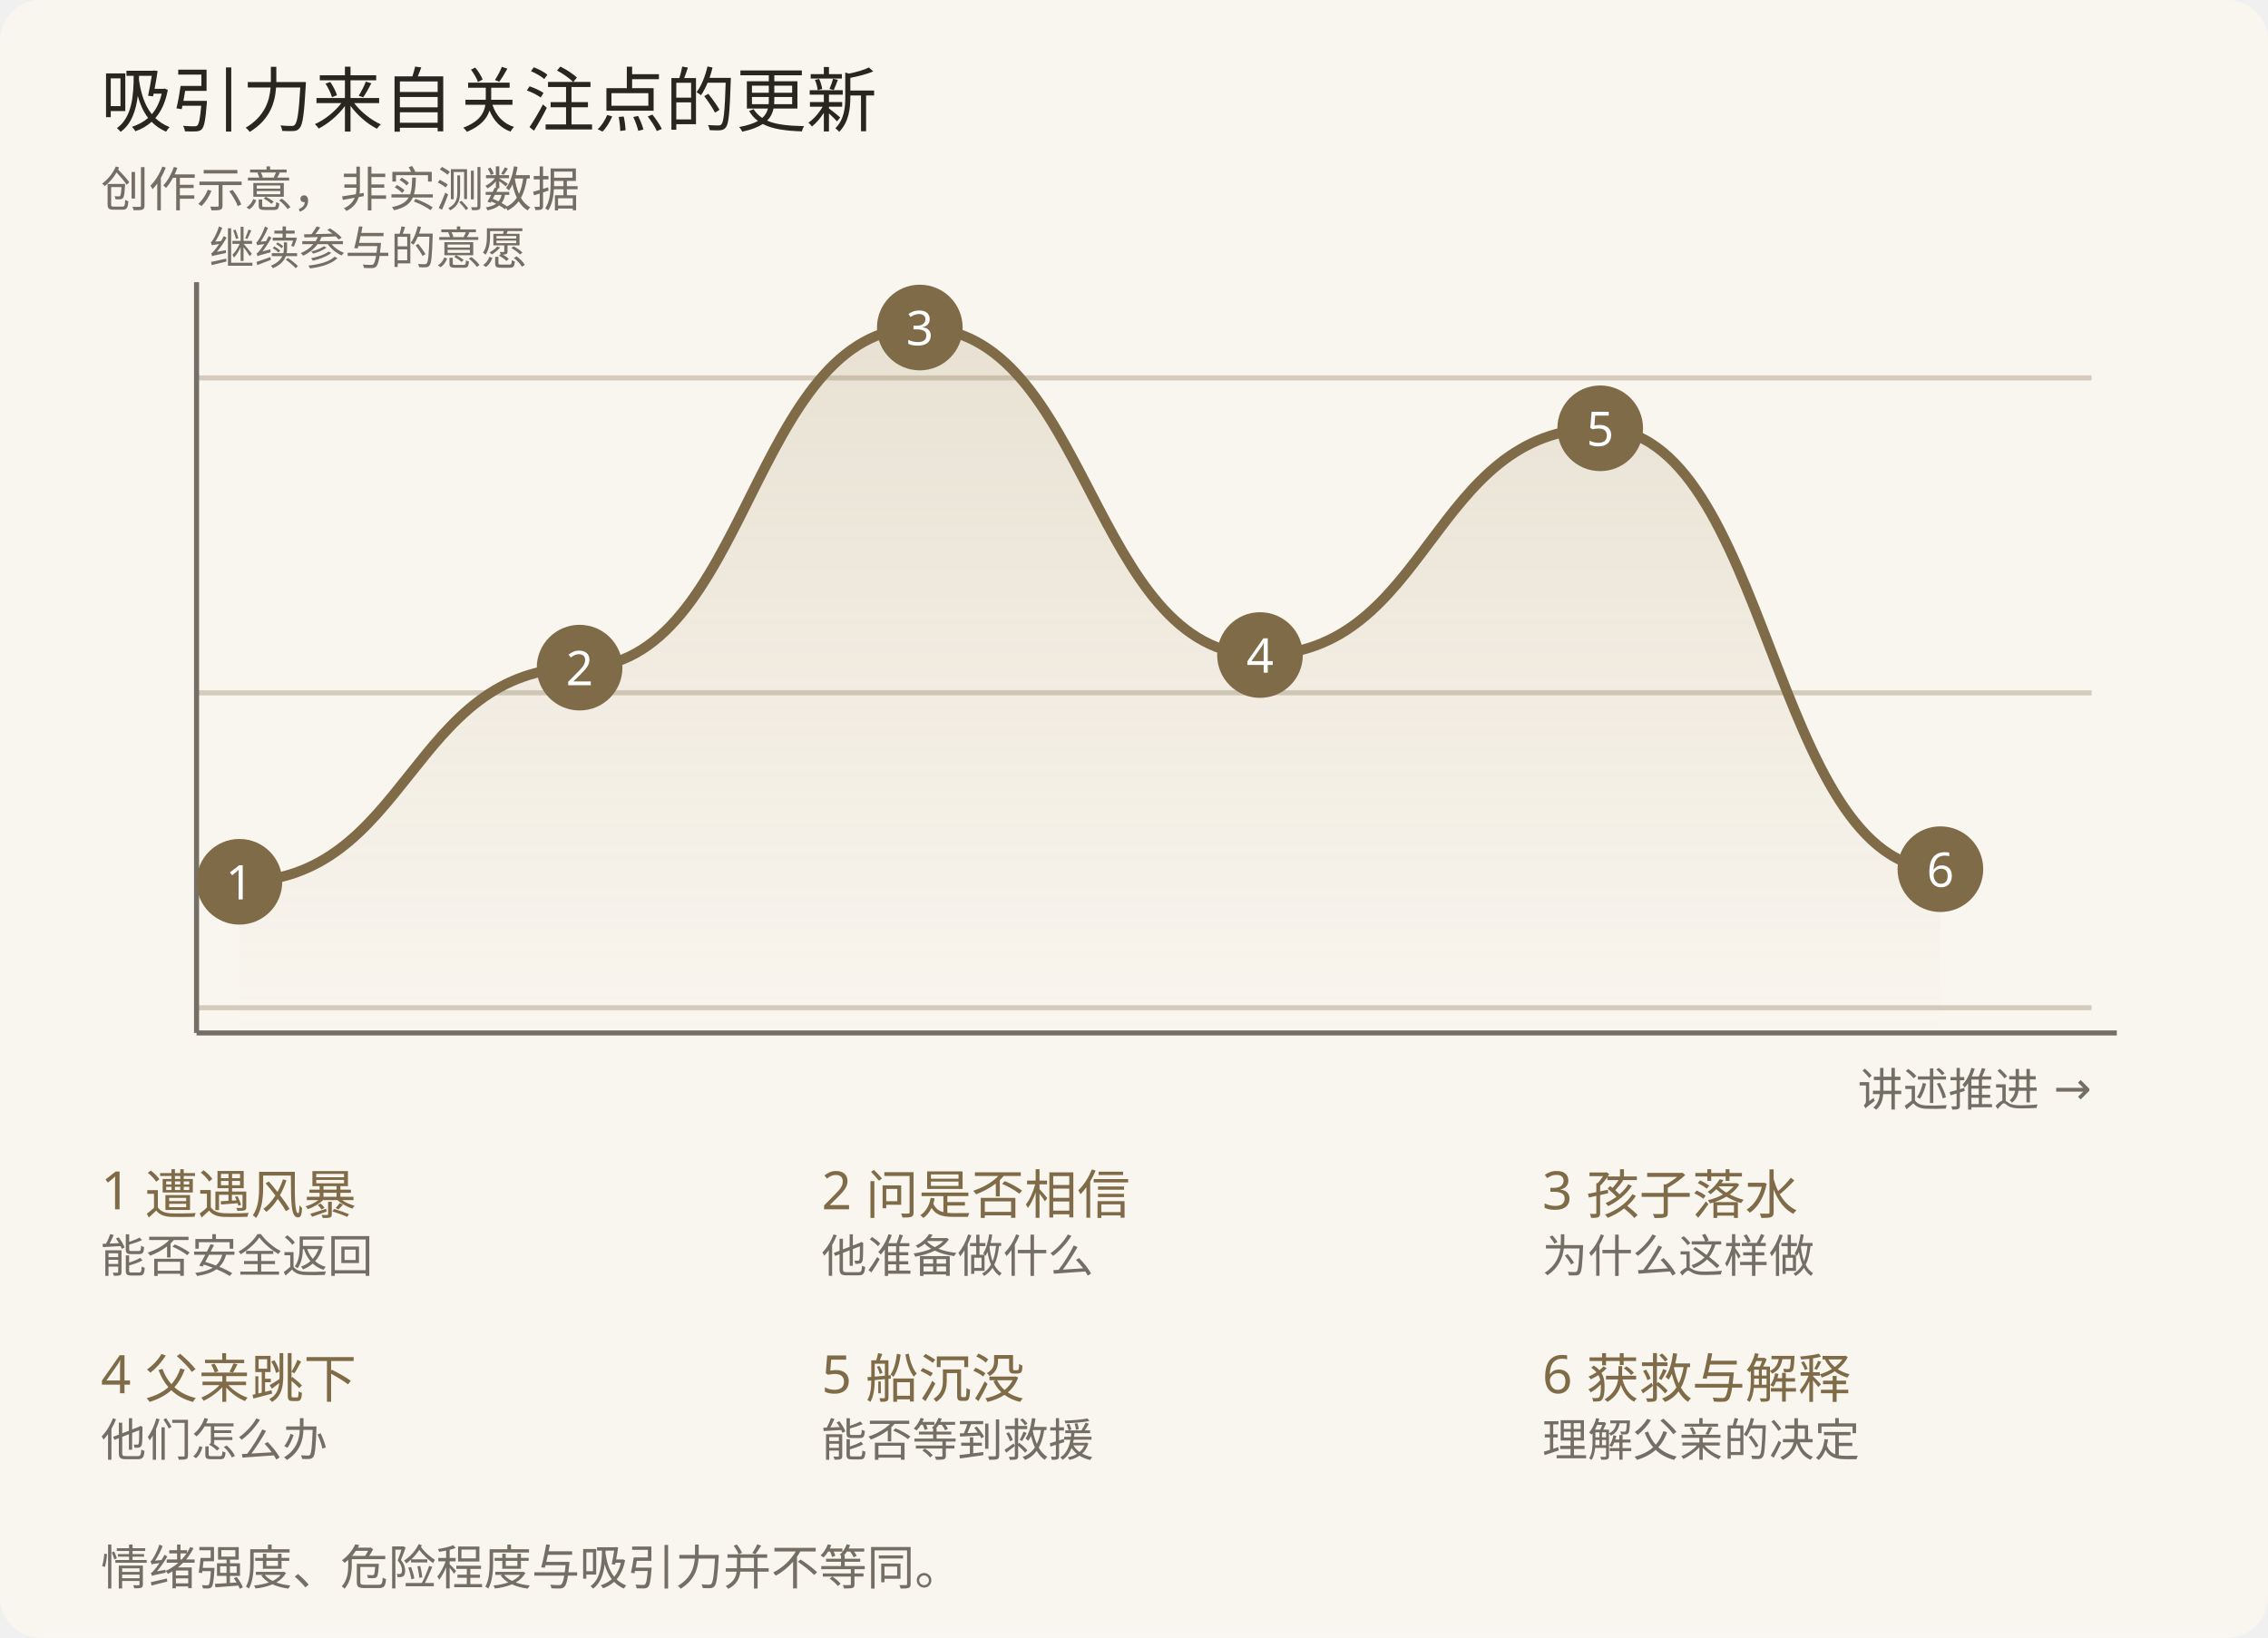
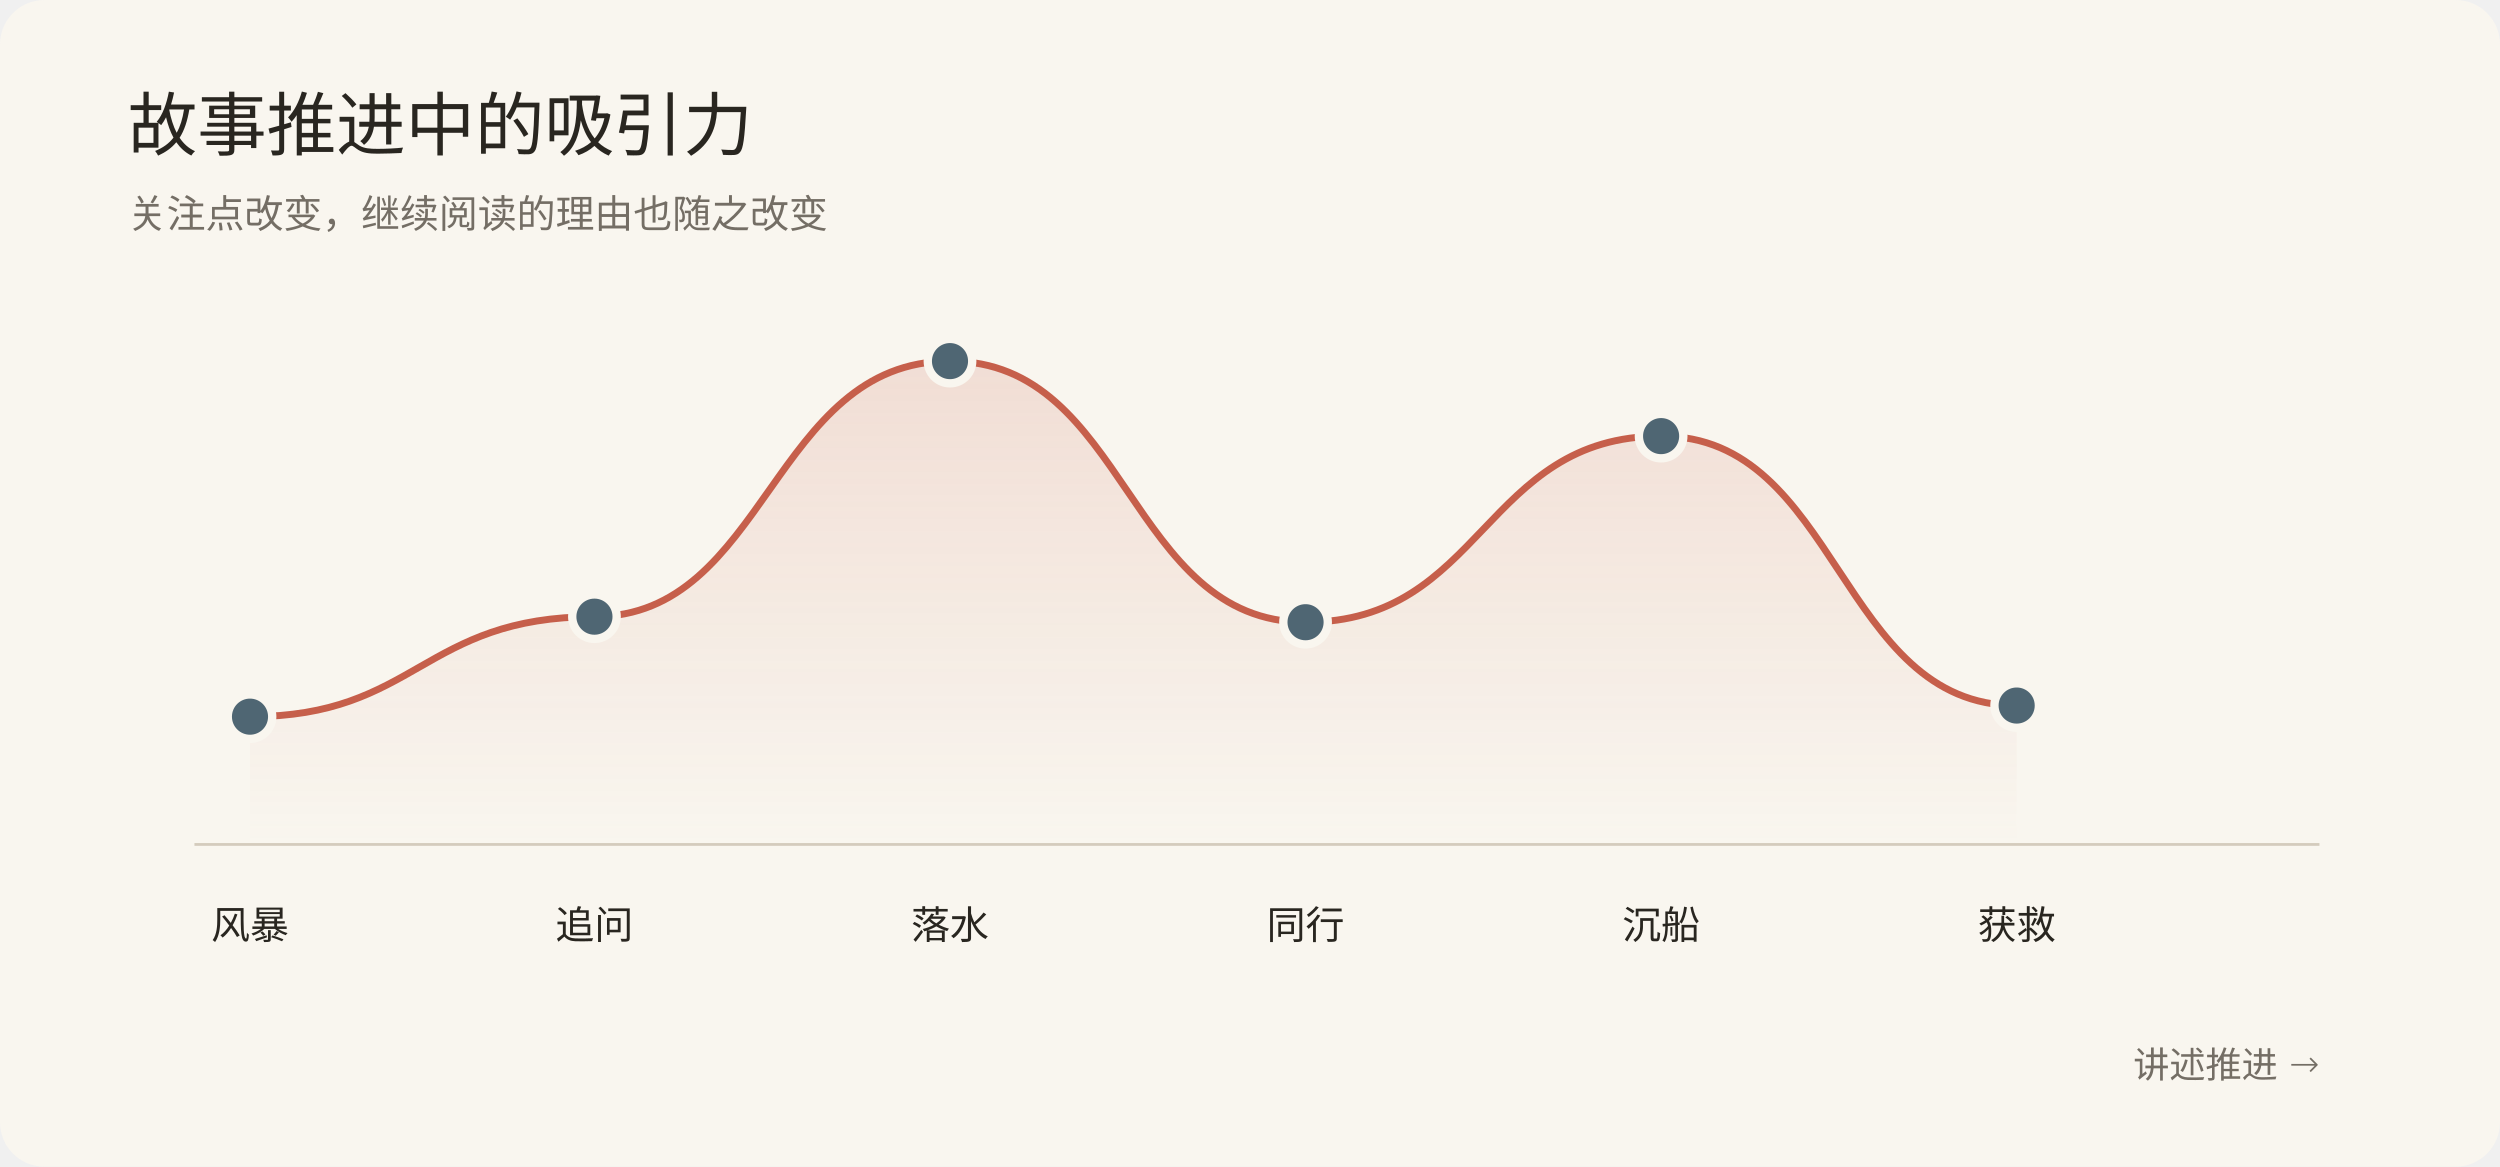
- <svg xmlns="http://www.w3.org/2000/svg" viewBox="0 0 900 650" role="img" aria-labelledby="title desc">
-   <rect width="900" height="650" rx="16" fill="#F9F6EF" />
+ <svg xmlns="http://www.w3.org/2000/svg" viewBox="0 0 900 420" role="img" aria-labelledby="title desc">
+   <rect width="900" height="420" rx="16" fill="#F9F6EF" />
  <defs>
-     <marker id="arrow" viewBox="0 0 10 10" refX="8" refY="5" markerWidth="6" markerHeight="6" orient="auto-start-reverse">
-       <path d="M 0 0 L 10 5 L 0 10 z" fill="#806B48" />
-     </marker>
-     <linearGradient id="fade" x1="0" y1="0" x2="0" y2="1">
-       <stop offset="0" stop-color="#A78E62" stop-opacity=".20" />
-       <stop offset="1" stop-color="#A78E62" stop-opacity="0" />
+     <linearGradient id="area" x1="0" y1="0" x2="0" y2="1">
+       <stop offset="0" stop-color="#C65F4B" stop-opacity=".16" />
+       <stop offset="1" stop-color="#C65F4B" stop-opacity="0" />
    </linearGradient>
  </defs>
-   <text x="40" y="50" font-family="Microsoft YaHei,PingFang SC,Noto Sans SC,sans-serif" font-size="28" font-weight="500" text-anchor="start" fill="#292620">吸引力来自关注点的更新</text>
-   <text x="40" y="82" font-family="Microsoft YaHei,PingFang SC,Noto Sans SC,sans-serif" font-size="19" font-weight="400" text-anchor="start" fill="#746E65">创作示意，非实测数据</text>
-   <line x1="78" y1="150" x2="830" y2="150" stroke="#D4CBBD" stroke-width="2" />
-   <line x1="78" y1="275" x2="830" y2="275" stroke="#D4CBBD" stroke-width="2" />
-   <line x1="78" y1="400" x2="830" y2="400" stroke="#D4CBBD" stroke-width="2" />
-   <line x1="78" y1="112" x2="78" y2="410" stroke="#746E65" stroke-width="2" />
-   <line x1="78" y1="410" x2="840" y2="410" stroke="#746E65" stroke-width="2" />
-   <text x="83" y="105" font-family="Microsoft YaHei,PingFang SC,Noto Sans SC,sans-serif" font-size="18" font-weight="400" text-anchor="start" fill="#746E65">继续参与的意愿</text>
-   <path d="M 95 350 C 162.5 350, 162.5 265, 230 265 C 297.5 265, 297.5 130, 365 130 C 432.5 130, 432.5 260, 500 260 C 567.5 260, 567.5 170, 635 170 C 702.5 170, 702.5 345, 770 345 L 770 410 L 95 410 Z" fill="url(#fade)" />
-   <path d="M 95 350 C 162.5 350, 162.5 265, 230 265 C 297.5 265, 297.5 130, 365 130 C 432.5 130, 432.5 260, 500 260 C 567.5 260, 567.5 170, 635 170 C 702.5 170, 702.5 345, 770 345" fill="none" stroke="#806B48" stroke-width="4" />
-   <circle cx="95" cy="350" r="17" fill="#806B48" />
-   <text x="95" y="357" font-family="Microsoft YaHei,PingFang SC,Noto Sans SC,sans-serif" font-size="19" font-weight="500" text-anchor="middle" fill="#FFFFFF">1</text>
-   <circle cx="230" cy="265" r="17" fill="#806B48" />
-   <text x="230" y="272" font-family="Microsoft YaHei,PingFang SC,Noto Sans SC,sans-serif" font-size="19" font-weight="500" text-anchor="middle" fill="#FFFFFF">2</text>
-   <circle cx="365" cy="130" r="17" fill="#806B48" />
-   <text x="365" y="137" font-family="Microsoft YaHei,PingFang SC,Noto Sans SC,sans-serif" font-size="19" font-weight="500" text-anchor="middle" fill="#FFFFFF">3</text>
-   <circle cx="500" cy="260" r="17" fill="#806B48" />
-   <text x="500" y="267" font-family="Microsoft YaHei,PingFang SC,Noto Sans SC,sans-serif" font-size="19" font-weight="500" text-anchor="middle" fill="#FFFFFF">4</text>
-   <circle cx="635" cy="170" r="17" fill="#806B48" />
-   <text x="635" y="177" font-family="Microsoft YaHei,PingFang SC,Noto Sans SC,sans-serif" font-size="19" font-weight="500" text-anchor="middle" fill="#FFFFFF">5</text>
-   <circle cx="770" cy="345" r="17" fill="#806B48" />
-   <text x="770" y="352" font-family="Microsoft YaHei,PingFang SC,Noto Sans SC,sans-serif" font-size="19" font-weight="500" text-anchor="middle" fill="#FFFFFF">6</text>
-   <text x="830" y="439" font-family="Microsoft YaHei,PingFang SC,Noto Sans SC,sans-serif" font-size="18" font-weight="400" text-anchor="end" fill="#746E65">讲述推进 →</text>
-   <text x="40" y="480" font-family="Microsoft YaHei,PingFang SC,Noto Sans SC,sans-serif" font-size="21" font-weight="500" text-anchor="start" fill="#806B48">1  遭遇风暴</text>
-   <text x="40" y="505" font-family="Microsoft YaHei,PingFang SC,Noto Sans SC,sans-serif" font-size="18" font-weight="400" text-anchor="start" fill="#746E65">能否安全返回</text>
-   <text x="326" y="480" font-family="Microsoft YaHei,PingFang SC,Noto Sans SC,sans-serif" font-size="21" font-weight="500" text-anchor="start" fill="#806B48">2  问是否相信</text>
-   <text x="326" y="505" font-family="Microsoft YaHei,PingFang SC,Noto Sans SC,sans-serif" font-size="18" font-weight="400" text-anchor="start" fill="#746E65">他准备做什么</text>
-   <text x="612" y="480" font-family="Microsoft YaHei,PingFang SC,Noto Sans SC,sans-serif" font-size="21" font-weight="500" text-anchor="start" fill="#806B48">3  孩子落水</text>
-   <text x="612" y="505" font-family="Microsoft YaHei,PingFang SC,Noto Sans SC,sans-serif" font-size="18" font-weight="400" text-anchor="start" fill="#746E65">为什么这样做</text>
-   <text x="40" y="553" font-family="Microsoft YaHei,PingFang SC,Noto Sans SC,sans-serif" font-size="21" font-weight="500" text-anchor="start" fill="#806B48">4  父亲跳下</text>
-   <text x="40" y="578" font-family="Microsoft YaHei,PingFang SC,Noto Sans SC,sans-serif" font-size="18" font-weight="400" text-anchor="start" fill="#746E65">他们怎么办</text>
-   <text x="326" y="553" font-family="Microsoft YaHei,PingFang SC,Noto Sans SC,sans-serif" font-size="21" font-weight="500" text-anchor="start" fill="#806B48">5  船沉没</text>
-   <text x="326" y="578" font-family="Microsoft YaHei,PingFang SC,Noto Sans SC,sans-serif" font-size="18" font-weight="400" text-anchor="start" fill="#746E65">能否等到救援</text>
-   <text x="612" y="553" font-family="Microsoft YaHei,PingFang SC,Noto Sans SC,sans-serif" font-size="21" font-weight="500" text-anchor="start" fill="#806B48">6  获救与解释</text>
-   <text x="612" y="578" font-family="Microsoft YaHei,PingFang SC,Noto Sans SC,sans-serif" font-size="18" font-weight="400" text-anchor="start" fill="#746E65">理解父亲的决定</text>
-   <text x="40" y="629" font-family="Microsoft YaHei,PingFang SC,Noto Sans SC,sans-serif" font-size="19" font-weight="400" text-anchor="start" fill="#746E65">情绪强度、危险程度与吸引力并不等同。</text>
+   <text x="46" y="54" font-family="Microsoft YaHei UI Light,Microsoft YaHei,PingFang SC,sans-serif" font-size="25" font-weight="300" fill="#292620">故事推进中的吸引力</text>
+   <text x="46" y="82" font-family="Microsoft YaHei UI Light,Microsoft YaHei,PingFang SC,sans-serif" font-size="14" font-weight="300" fill="#746E65">关注点改变，继续阅读的理由也随之改变</text>
+   <line x1="70" y1="304" x2="835" y2="304" stroke="#D4CBBD" stroke-width="1" />
+   <path d="M90 258 C150 258 152 222 214 222 S278 130 342 130 S406 224 470 224 S534 157 598 157 S662 254 726 254" fill="none" stroke="#C65F4B" stroke-width="2.5" stroke-linecap="round" />
+   <path d="M90 258 C150 258 152 222 214 222 S278 130 342 130 S406 224 470 224 S534 157 598 157 S662 254 726 254 L726 304 L90 304 Z" fill="url(#area)" />
+   <g fill="#4F6673" stroke="#F9F6EF" stroke-width="3">
+     <circle cx="90" cy="258" r="8" />
+     <circle cx="214" cy="222" r="8" />
+     <circle cx="342" cy="130" r="8" />
+     <circle cx="470" cy="224" r="8" />
+     <circle cx="598" cy="157" r="8" />
+     <circle cx="726" cy="254" r="8" />
+   </g>
+   <g font-family="Microsoft YaHei UI Light,Microsoft YaHei,PingFang SC,sans-serif" font-size="14" font-weight="300" fill="#292620" text-anchor="middle">
+     <text x="90" y="338">风暴</text>
+     <text x="214" y="338">追问</text>
+     <text x="342" y="338">落水</text>
+     <text x="470" y="338">同行</text>
+     <text x="598" y="338">沉船</text>
+     <text x="726" y="338">获救</text>
+   </g>
+   <text x="835" y="388" font-family="Microsoft YaHei UI Light,Microsoft YaHei,PingFang SC,sans-serif" font-size="13" font-weight="300" text-anchor="end" fill="#746E65">讲述推进 →</text>
</svg>
